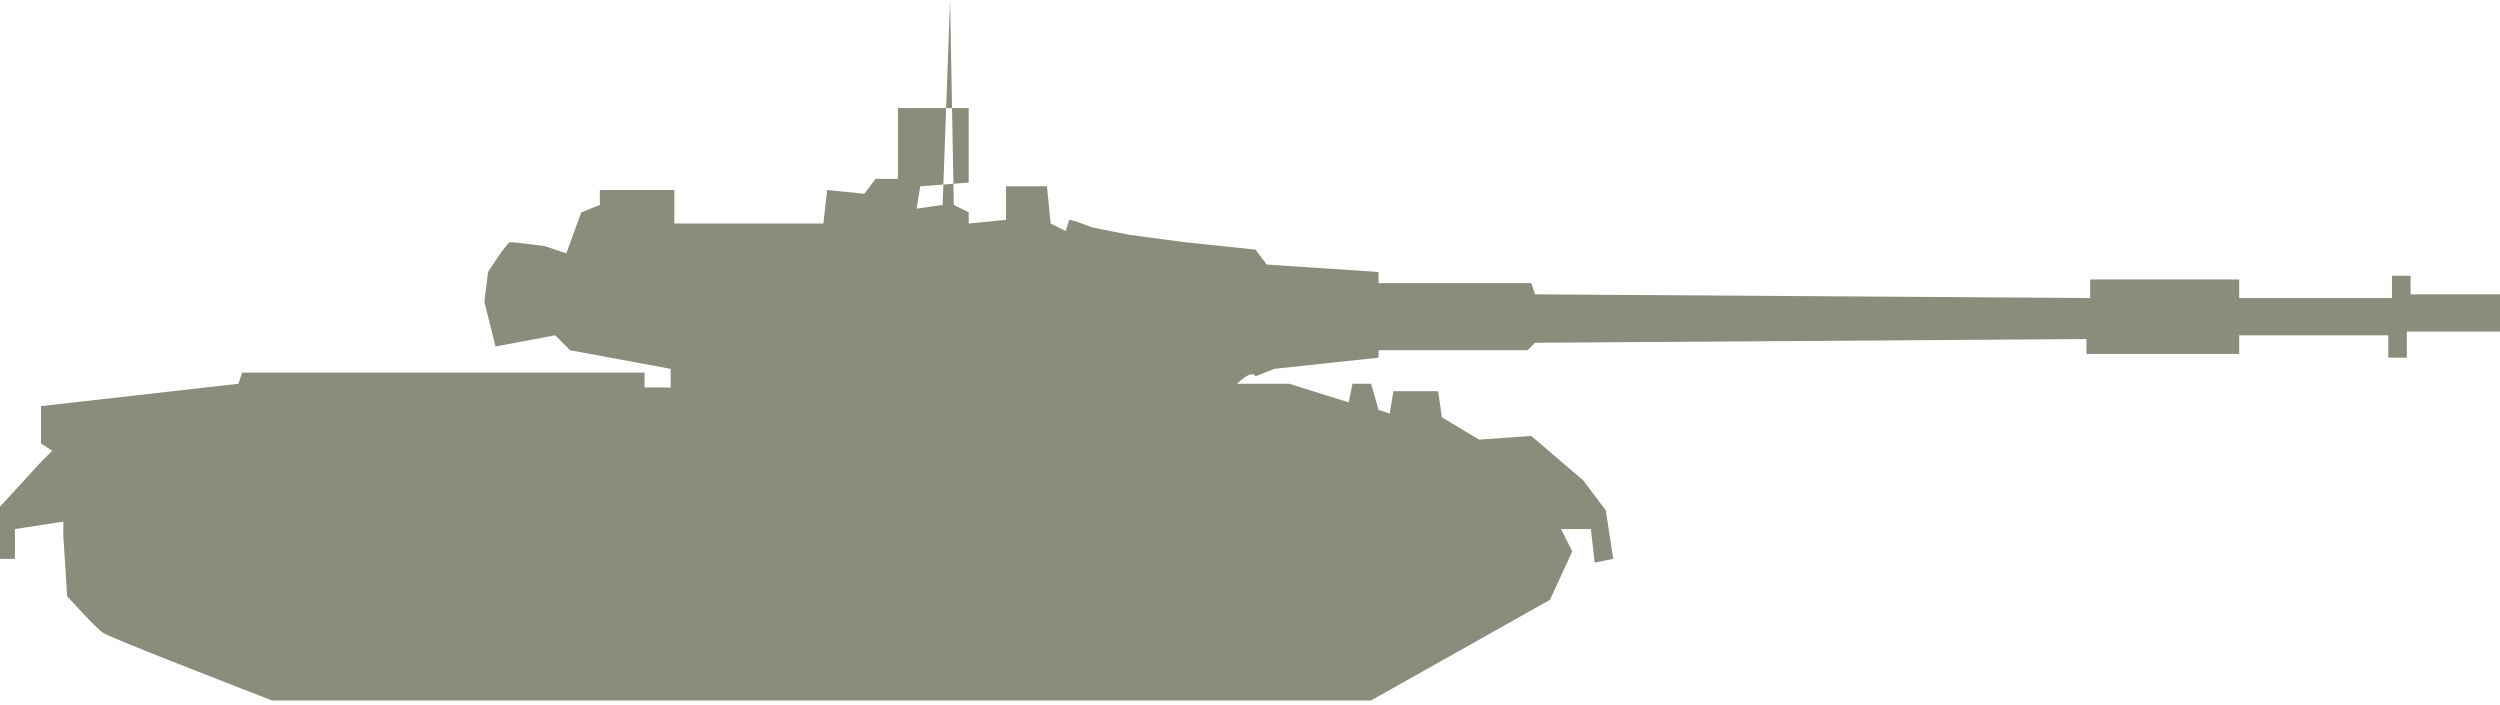
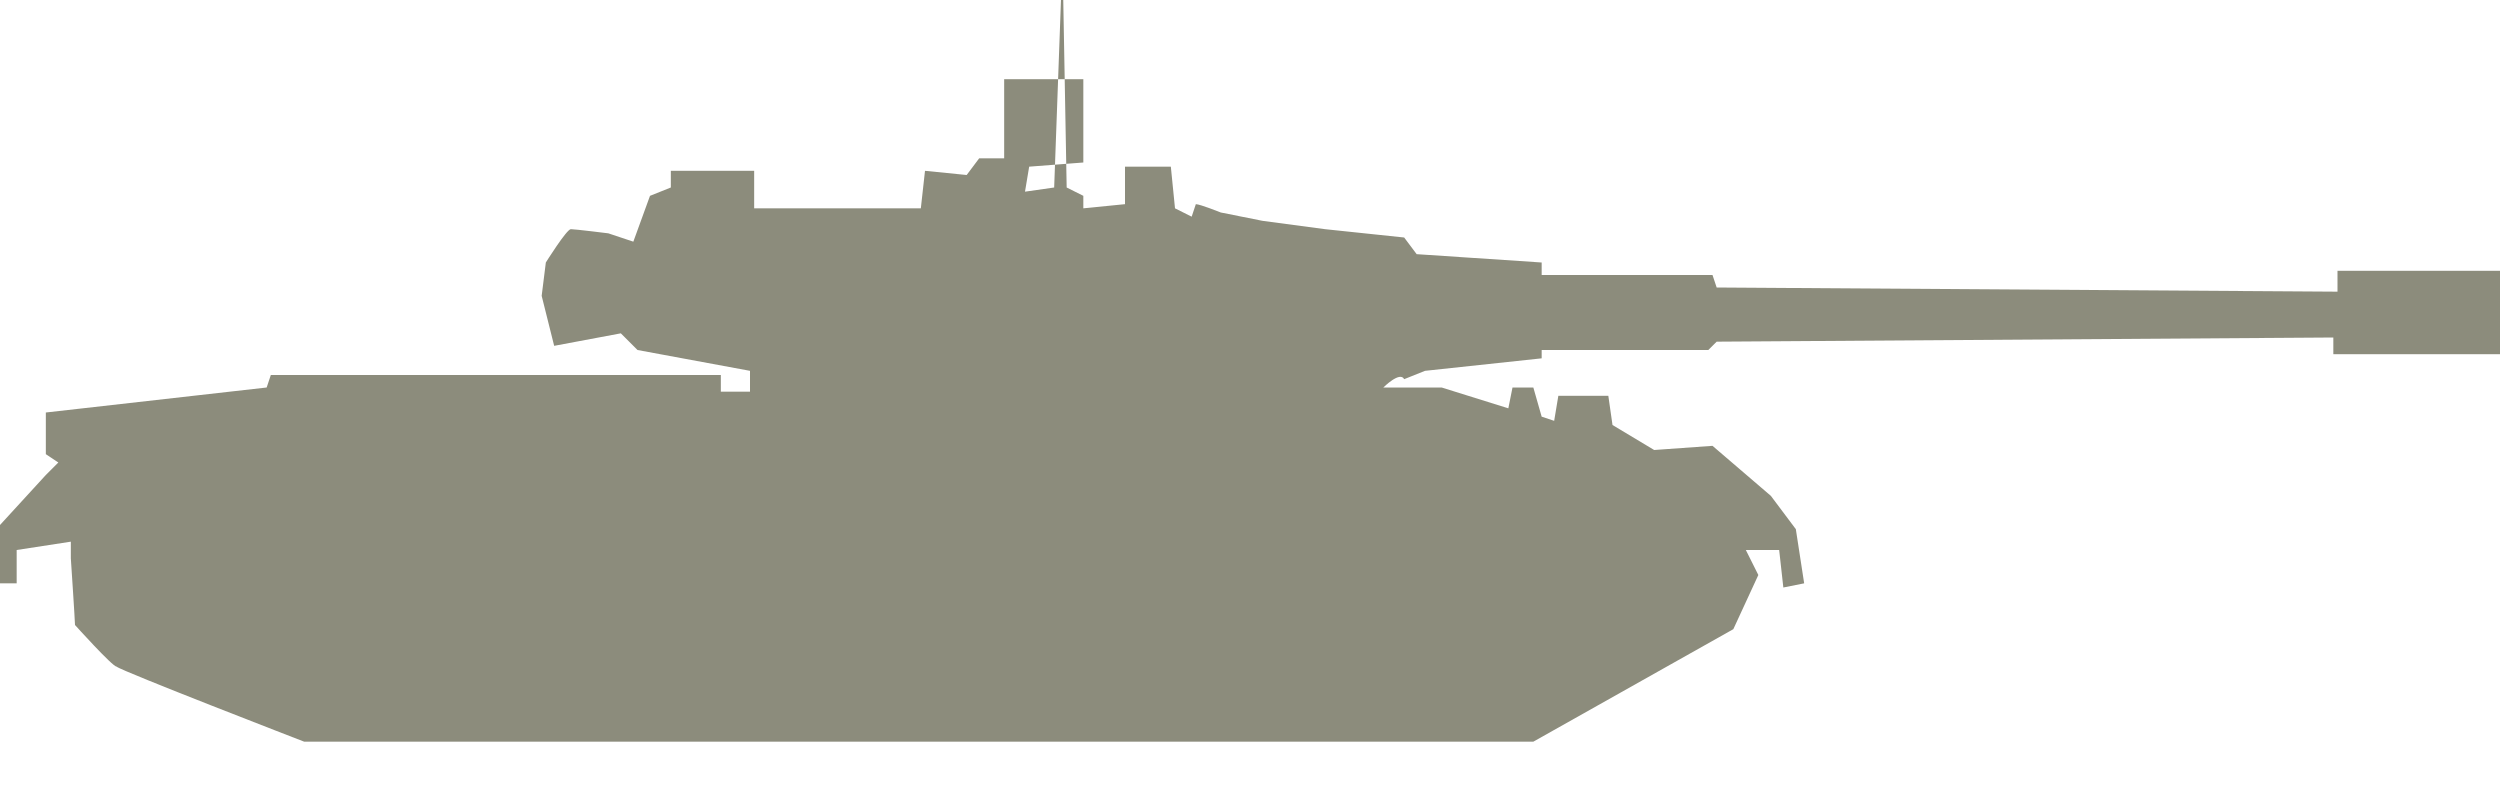
- <svg xmlns="http://www.w3.org/2000/svg" version="1.1" id="Layer_1" x="0px" y="0px" width="67.1px" height="18.9px" viewBox="0 0 67.1 18.9" style="enable-background:new 0 0 67.1 18.9;" xml:space="preserve">
+ <svg xmlns="http://www.w3.org/2000/svg" width="60" height="18.9" viewBox="0 1 60 18.9" xml:space="preserve">
  <style type="text/css">
	.st0{fill-rule:evenodd;clip-rule:evenodd;fill:#8C8C7C;}
- </style>
+ 	</style>
  <path class="st0" d="M1.1,11.9v-1l5.3-0.6L6.5,10l10.8,0v0.4H18V9.9l-2.7-0.5L14.9,9l-1.6,0.3L13,8.1l0.1-0.8c0,0,0.5-0.8,0.6-0.8  s0.9,0.1,0.9,0.1l0.6,0.2l0.4-1.1l0.5-0.2V5.1h2V6l4,0l0.1-0.9l1,0.1l0.3-0.4l0.6,0V2.9H26l0,2L24.7,5l-0.1,0.6l0.7-0.1L25.5,0  l0.1,5.5L26,5.7L26,6l1-0.1l0-0.9l1.1,0l0.1,1l0.4,0.2c0,0,0.1-0.3,0.1-0.3c0.1,0,0.6,0.2,0.6,0.2l1,0.2l1.5,0.2l1.9,0.2l0.3,0.4  L37,7.3v0.3l4.1,0l0.1,0.3L56.1,8V7.5h4V8h4.1V7.4h0.5v0.5h2.4v1h-2.5v0.7h-0.5V9h-4v0.5H56V9.1L41.2,9.2L41,9.4h-4l0,0.2l-2.8,0.3  l-0.5,0.2c-0.1-0.2-0.5,0.2-0.5,0.2s1.4,0,1.4,0l1.6,0.5l0.1-0.5l0.5,0l0.2,0.7l0.3,0.1l0.1-0.6l1.2,0l0.1,0.7l1,0.6l1.4-0.1  l1.4,1.2l0.6,0.8l0.2,1.3l-0.5,0.1l-0.1-0.9l-0.8,0l0.3,0.6l-0.6,1.3l-4.8,2.7H7.3c0,0-4.4-1.7-4.5-1.8c-0.1,0-1-1-1-1  c0-0.1-0.1-1.6-0.1-1.6l0-0.4l-1.3,0.2v0.8l-0.5,0l0.1-1.4l1.1-1.2l0.3-0.3L1.1,11.9z" />
</svg>
